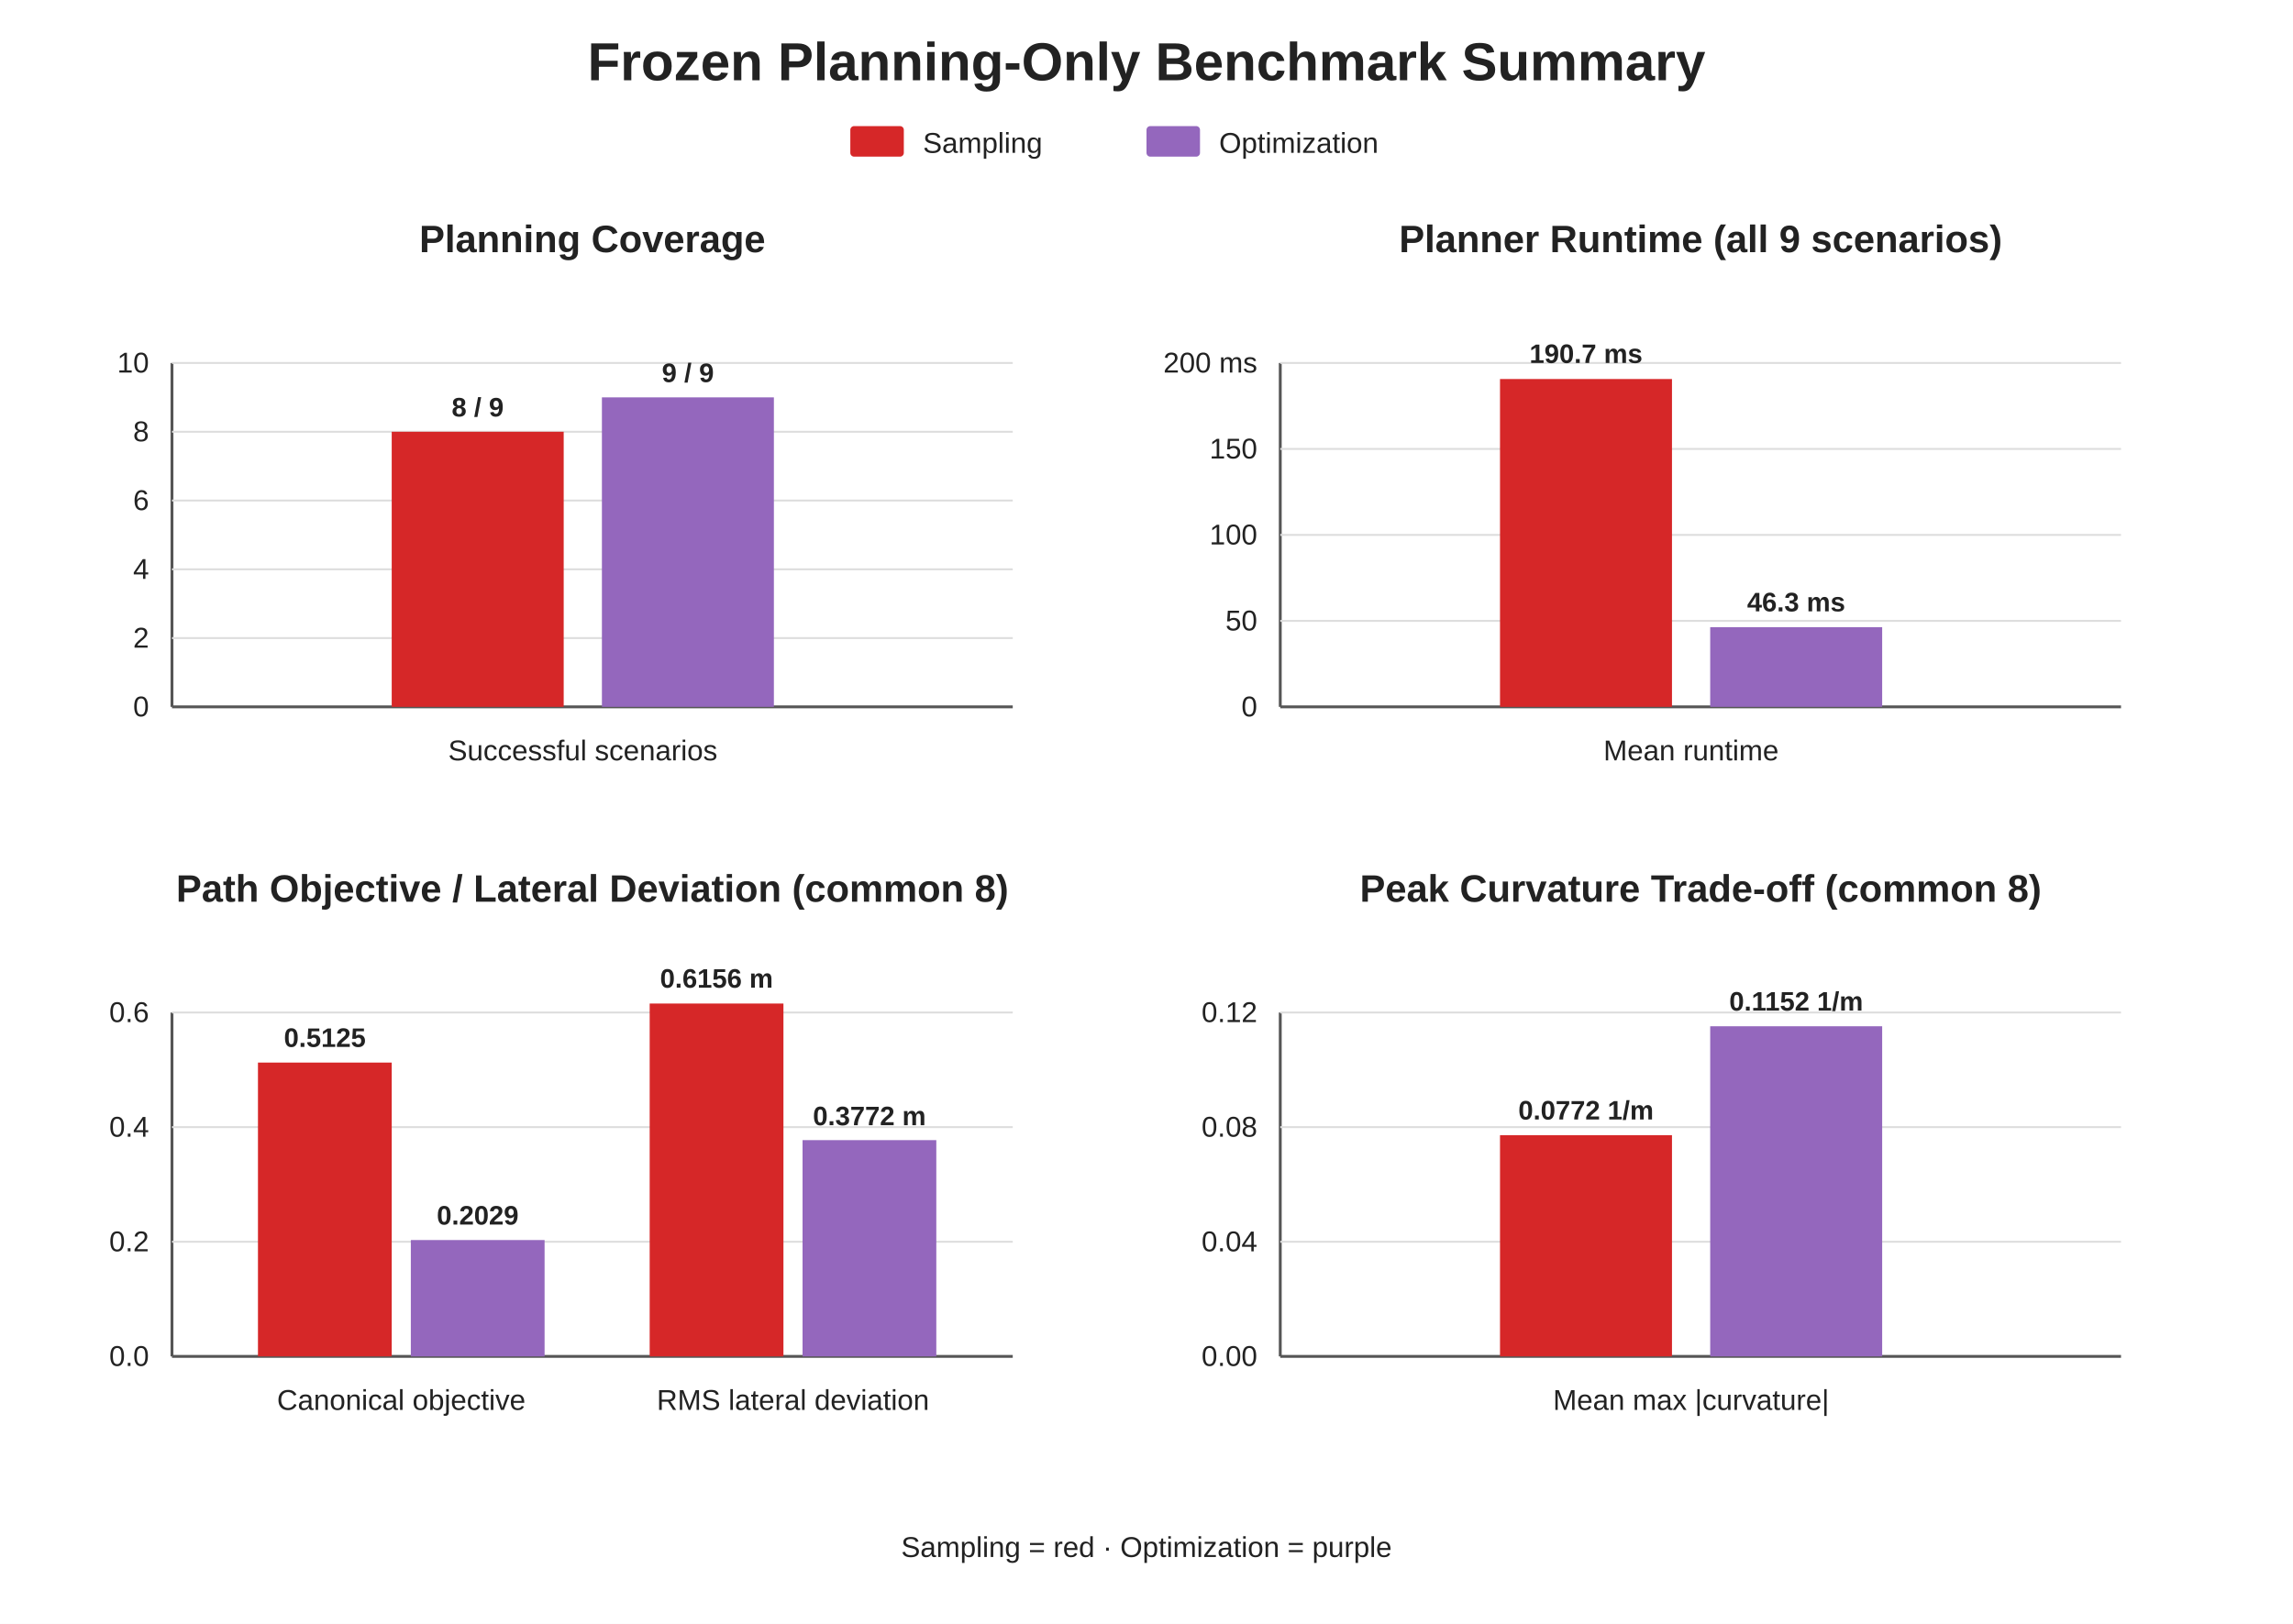
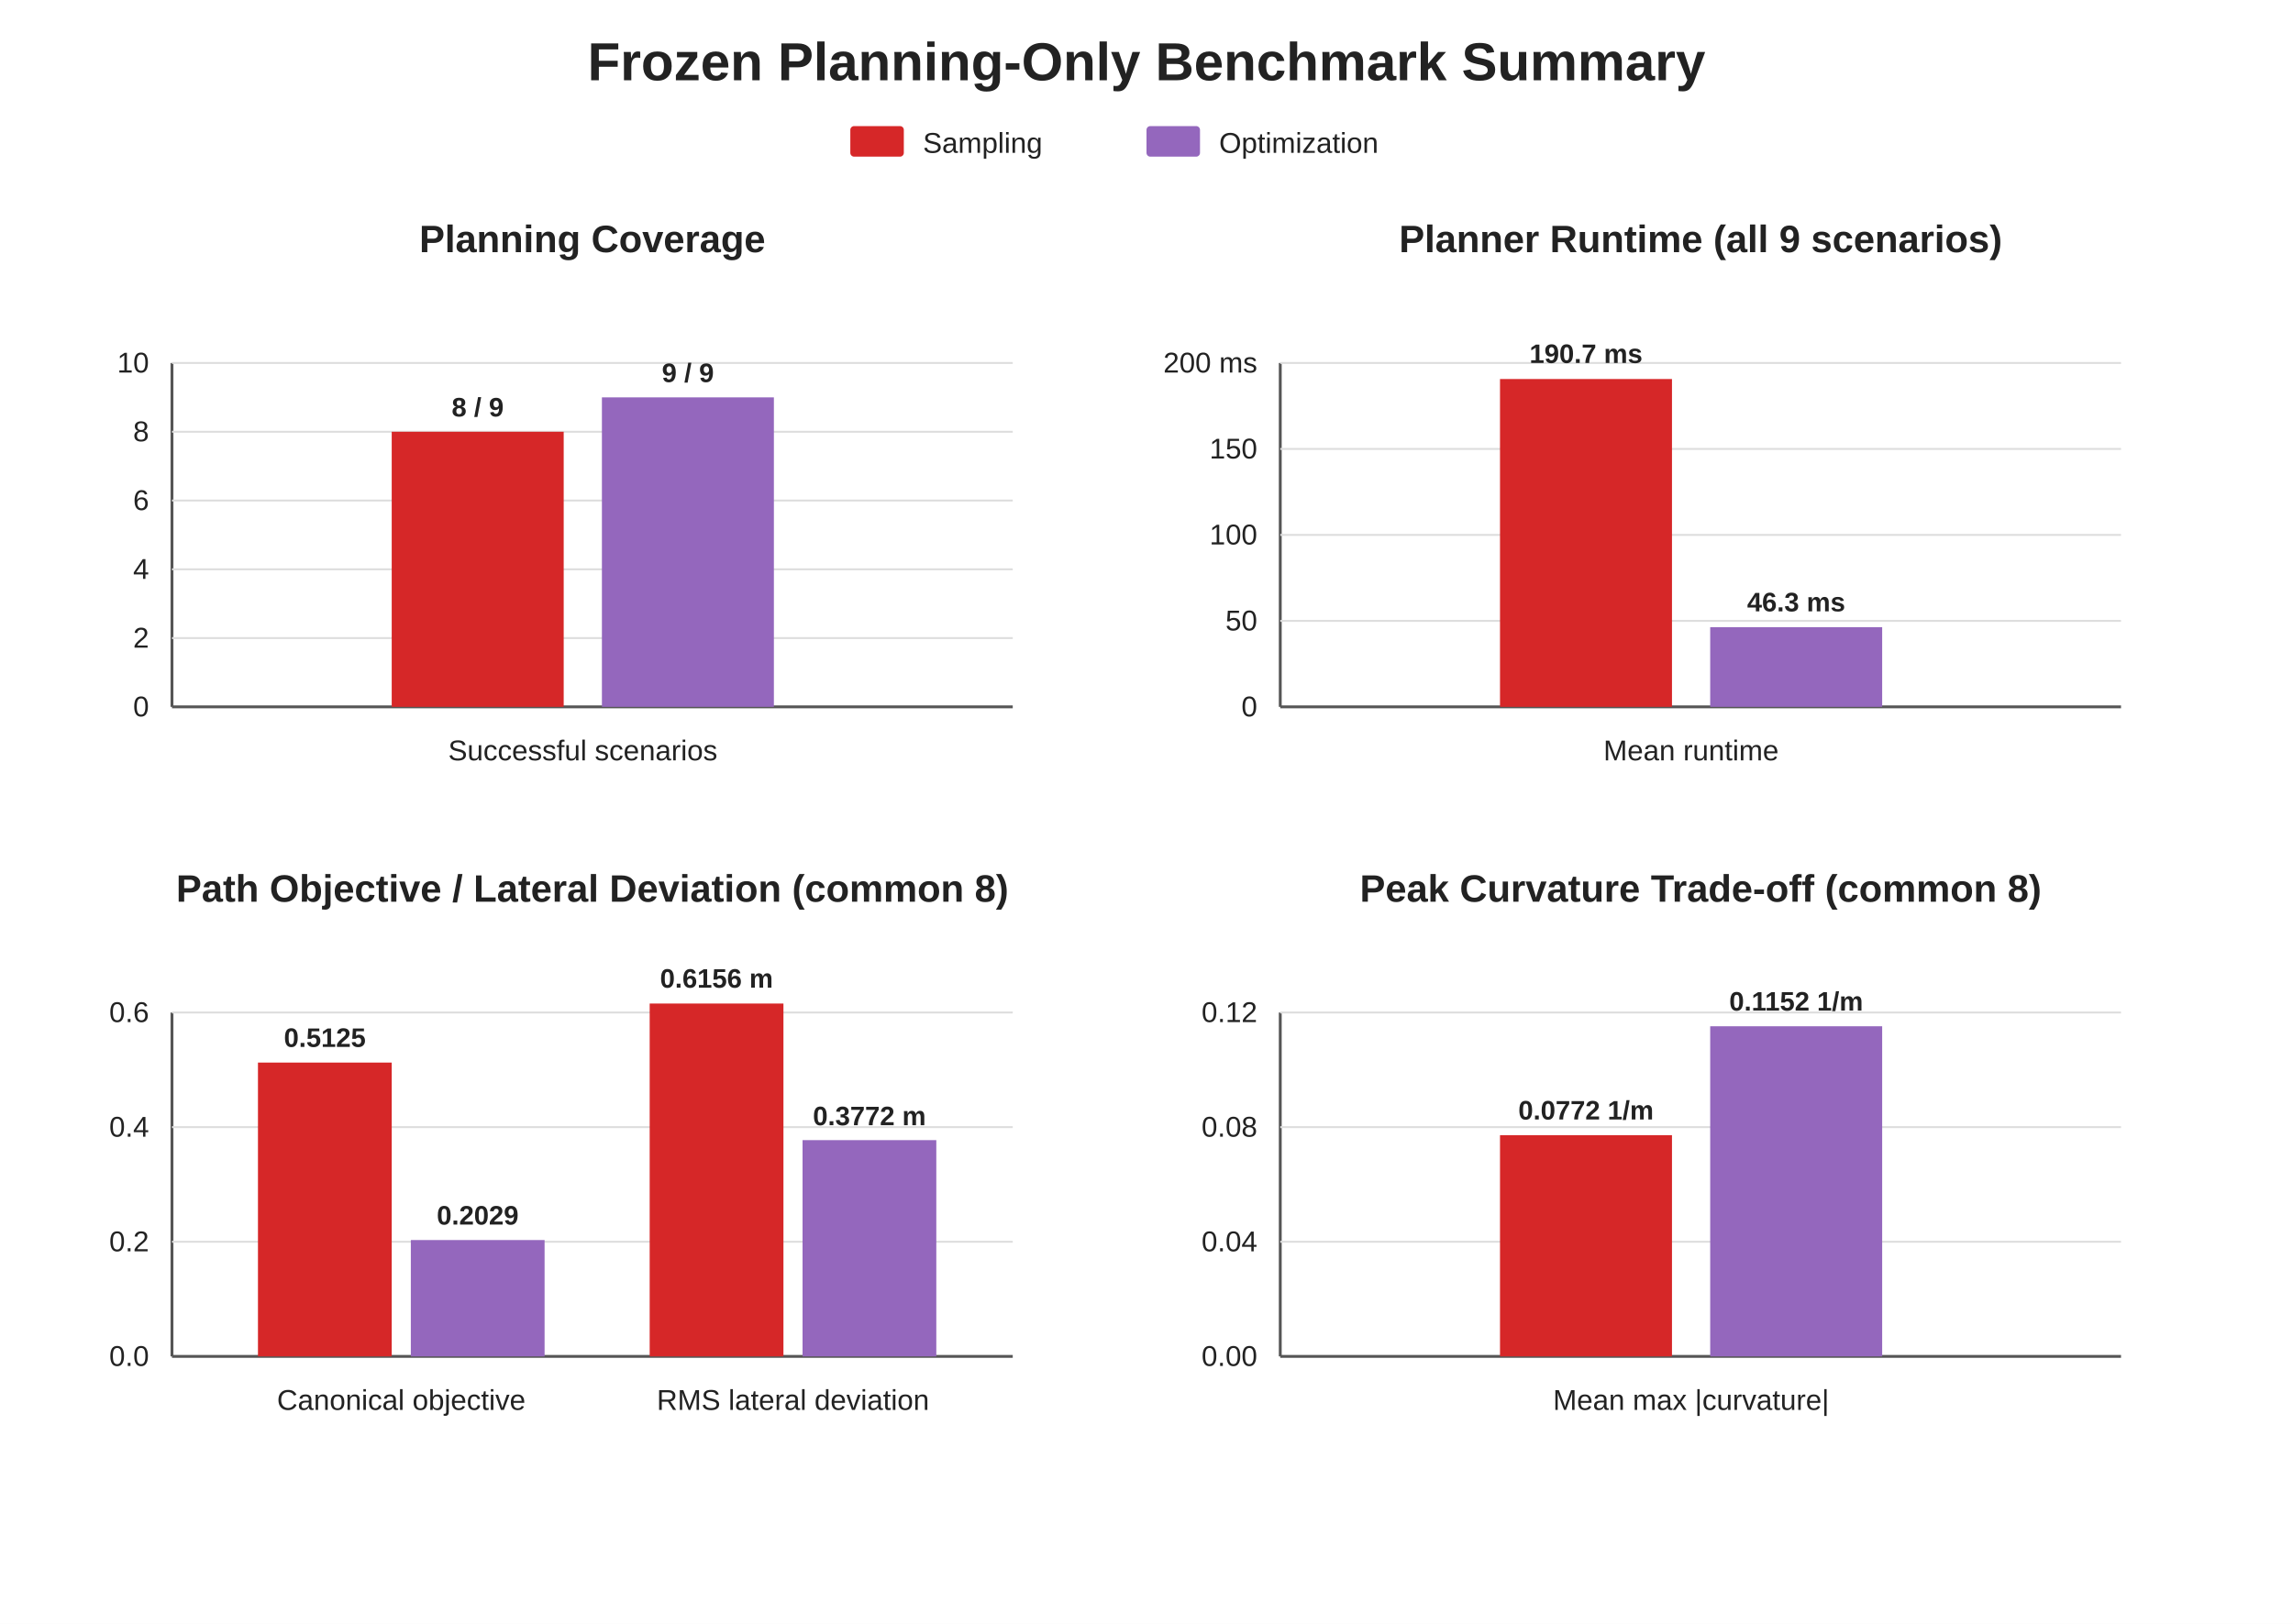
<svg xmlns="http://www.w3.org/2000/svg" width="1200" height="850" viewBox="0 0 1200 850" role="img" aria-labelledby="title desc">
  <rect width="1200" height="850" fill="white" />
  <style>
    text { font-family: -apple-system, BlinkMacSystemFont, "Segoe UI", Arial, sans-serif; fill: #222; }
    .main { font-size: 28px; font-weight: 600; }
    .panel { font-size: 20px; font-weight: 600; }
    .label { font-size: 15px; }
    .value { font-size: 14px; font-weight: 600; }
    .axis { stroke: #555; stroke-width: 1.5; }
    .grid { stroke: #dddddd; stroke-width: 1; }
    .sampling { fill: #d62728; }
    .optimization { fill: #9467bd; }
  </style>
  <text x="600" y="42" text-anchor="middle" class="main">Frozen Planning-Only Benchmark Summary</text>
  <rect x="445" y="66" width="28" height="16" rx="2" class="sampling" />
  <text x="483" y="80" class="label">Sampling</text>
  <rect x="600" y="66" width="28" height="16" rx="2" class="optimization" />
  <text x="638" y="80" class="label">Optimization</text>
  <text x="310" y="132" text-anchor="middle" class="panel">Planning Coverage</text>
  <line x1="90" y1="370" x2="530" y2="370" class="axis" />
  <line x1="90" y1="190" x2="90" y2="370" class="axis" />
  <line x1="90" y1="334" x2="530" y2="334" class="grid" />
  <line x1="90" y1="298" x2="530" y2="298" class="grid" />
  <line x1="90" y1="262" x2="530" y2="262" class="grid" />
  <line x1="90" y1="226" x2="530" y2="226" class="grid" />
  <line x1="90" y1="190" x2="530" y2="190" class="grid" />
  <text x="78" y="375" text-anchor="end" class="label">0</text>
  <text x="78" y="339" text-anchor="end" class="label">2</text>
  <text x="78" y="303" text-anchor="end" class="label">4</text>
  <text x="78" y="267" text-anchor="end" class="label">6</text>
  <text x="78" y="231" text-anchor="end" class="label">8</text>
  <text x="78" y="195" text-anchor="end" class="label">10</text>
  <rect x="205" y="226" width="90" height="144" class="sampling" />
  <rect x="315" y="208" width="90" height="162" class="optimization" />
  <text x="250" y="218" text-anchor="middle" class="value">8 / 9</text>
  <text x="360" y="200" text-anchor="middle" class="value">9 / 9</text>
  <text x="305" y="398" text-anchor="middle" class="label">Successful scenarios</text>
  <text x="890" y="132" text-anchor="middle" class="panel">Planner Runtime (all 9 scenarios)</text>
  <line x1="670" y1="370" x2="1110" y2="370" class="axis" />
  <line x1="670" y1="190" x2="670" y2="370" class="axis" />
  <line x1="670" y1="325" x2="1110" y2="325" class="grid" />
  <line x1="670" y1="280" x2="1110" y2="280" class="grid" />
  <line x1="670" y1="235" x2="1110" y2="235" class="grid" />
  <line x1="670" y1="190" x2="1110" y2="190" class="grid" />
  <text x="658" y="375" text-anchor="end" class="label">0</text>
  <text x="658" y="330" text-anchor="end" class="label">50</text>
  <text x="658" y="285" text-anchor="end" class="label">100</text>
  <text x="658" y="240" text-anchor="end" class="label">150</text>
  <text x="658" y="195" text-anchor="end" class="label">200 ms</text>
  <rect x="785" y="198.4" width="90" height="171.6" class="sampling" />
  <rect x="895" y="328.3" width="90" height="41.7" class="optimization" />
  <text x="830" y="190" text-anchor="middle" class="value">190.7 ms</text>
  <text x="940" y="320" text-anchor="middle" class="value">46.3 ms</text>
  <text x="885" y="398" text-anchor="middle" class="label">Mean runtime</text>
  <text x="310" y="472" text-anchor="middle" class="panel">Path Objective / Lateral Deviation (common 8)</text>
  <line x1="90" y1="710" x2="530" y2="710" class="axis" />
  <line x1="90" y1="530" x2="90" y2="710" class="axis" />
  <line x1="90" y1="650" x2="530" y2="650" class="grid" />
  <line x1="90" y1="590" x2="530" y2="590" class="grid" />
  <line x1="90" y1="530" x2="530" y2="530" class="grid" />
  <text x="78" y="715" text-anchor="end" class="label">0.0</text>
  <text x="78" y="655" text-anchor="end" class="label">0.2</text>
  <text x="78" y="595" text-anchor="end" class="label">0.4</text>
  <text x="78" y="535" text-anchor="end" class="label">0.6</text>
  <rect x="135" y="556.2" width="70" height="153.8" class="sampling" />
  <rect x="215" y="649.1" width="70" height="60.9" class="optimization" />
  <rect x="340" y="525.3" width="70" height="184.7" class="sampling" />
  <rect x="420" y="596.8" width="70" height="113.2" class="optimization" />
  <text x="170" y="548" text-anchor="middle" class="value">0.5125</text>
  <text x="250" y="641" text-anchor="middle" class="value">0.2029</text>
  <text x="375" y="517" text-anchor="middle" class="value">0.6156 m</text>
  <text x="455" y="589" text-anchor="middle" class="value">0.3772 m</text>
  <text x="210" y="738" text-anchor="middle" class="label">Canonical objective</text>
  <text x="415" y="738" text-anchor="middle" class="label">RMS lateral deviation</text>
  <text x="890" y="472" text-anchor="middle" class="panel">Peak Curvature Trade-off (common 8)</text>
  <line x1="670" y1="710" x2="1110" y2="710" class="axis" />
  <line x1="670" y1="530" x2="670" y2="710" class="axis" />
  <line x1="670" y1="650" x2="1110" y2="650" class="grid" />
  <line x1="670" y1="590" x2="1110" y2="590" class="grid" />
  <line x1="670" y1="530" x2="1110" y2="530" class="grid" />
  <text x="658" y="715" text-anchor="end" class="label">0.00</text>
  <text x="658" y="655" text-anchor="end" class="label">0.04</text>
  <text x="658" y="595" text-anchor="end" class="label">0.08</text>
  <text x="658" y="535" text-anchor="end" class="label">0.12</text>
  <rect x="785" y="594.2" width="90" height="115.8" class="sampling" />
  <rect x="895" y="537.2" width="90" height="172.8" class="optimization" />
  <text x="830" y="586" text-anchor="middle" class="value">0.0772 1/m</text>
  <text x="940" y="529" text-anchor="middle" class="value">0.1152 1/m</text>
  <text x="885" y="738" text-anchor="middle" class="label">Mean max |curvature|</text>
-   <text x="600" y="815" text-anchor="middle" class="label" fill="#666">Sampling = red · Optimization = purple</text>
</svg>
